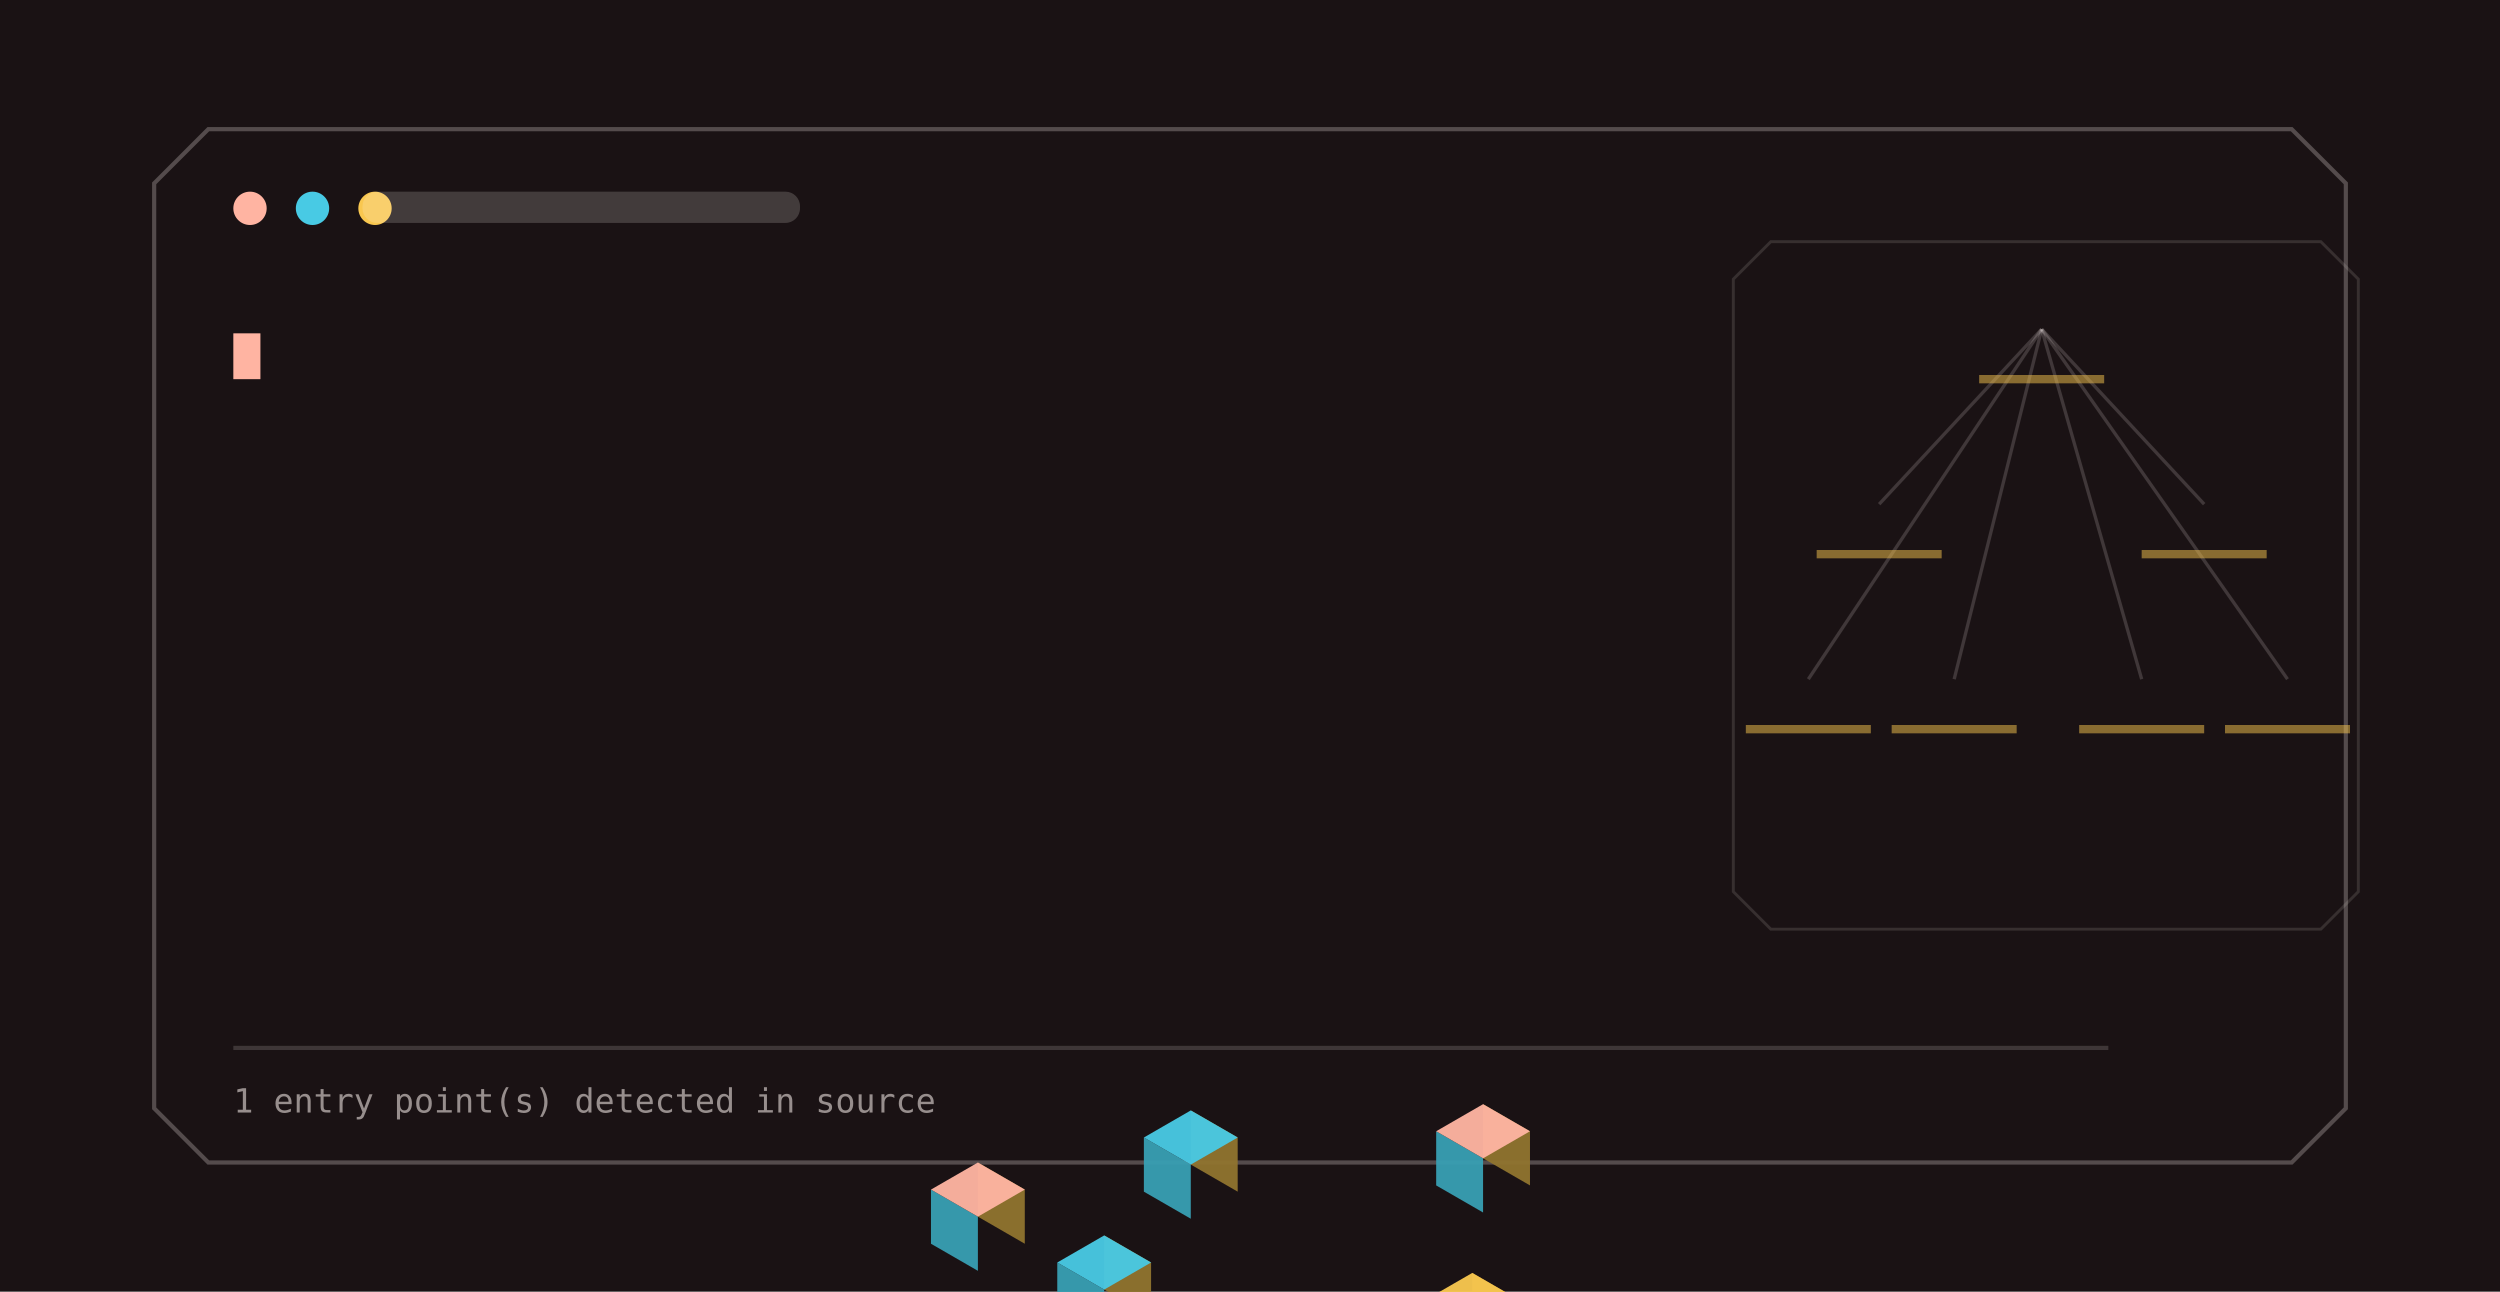
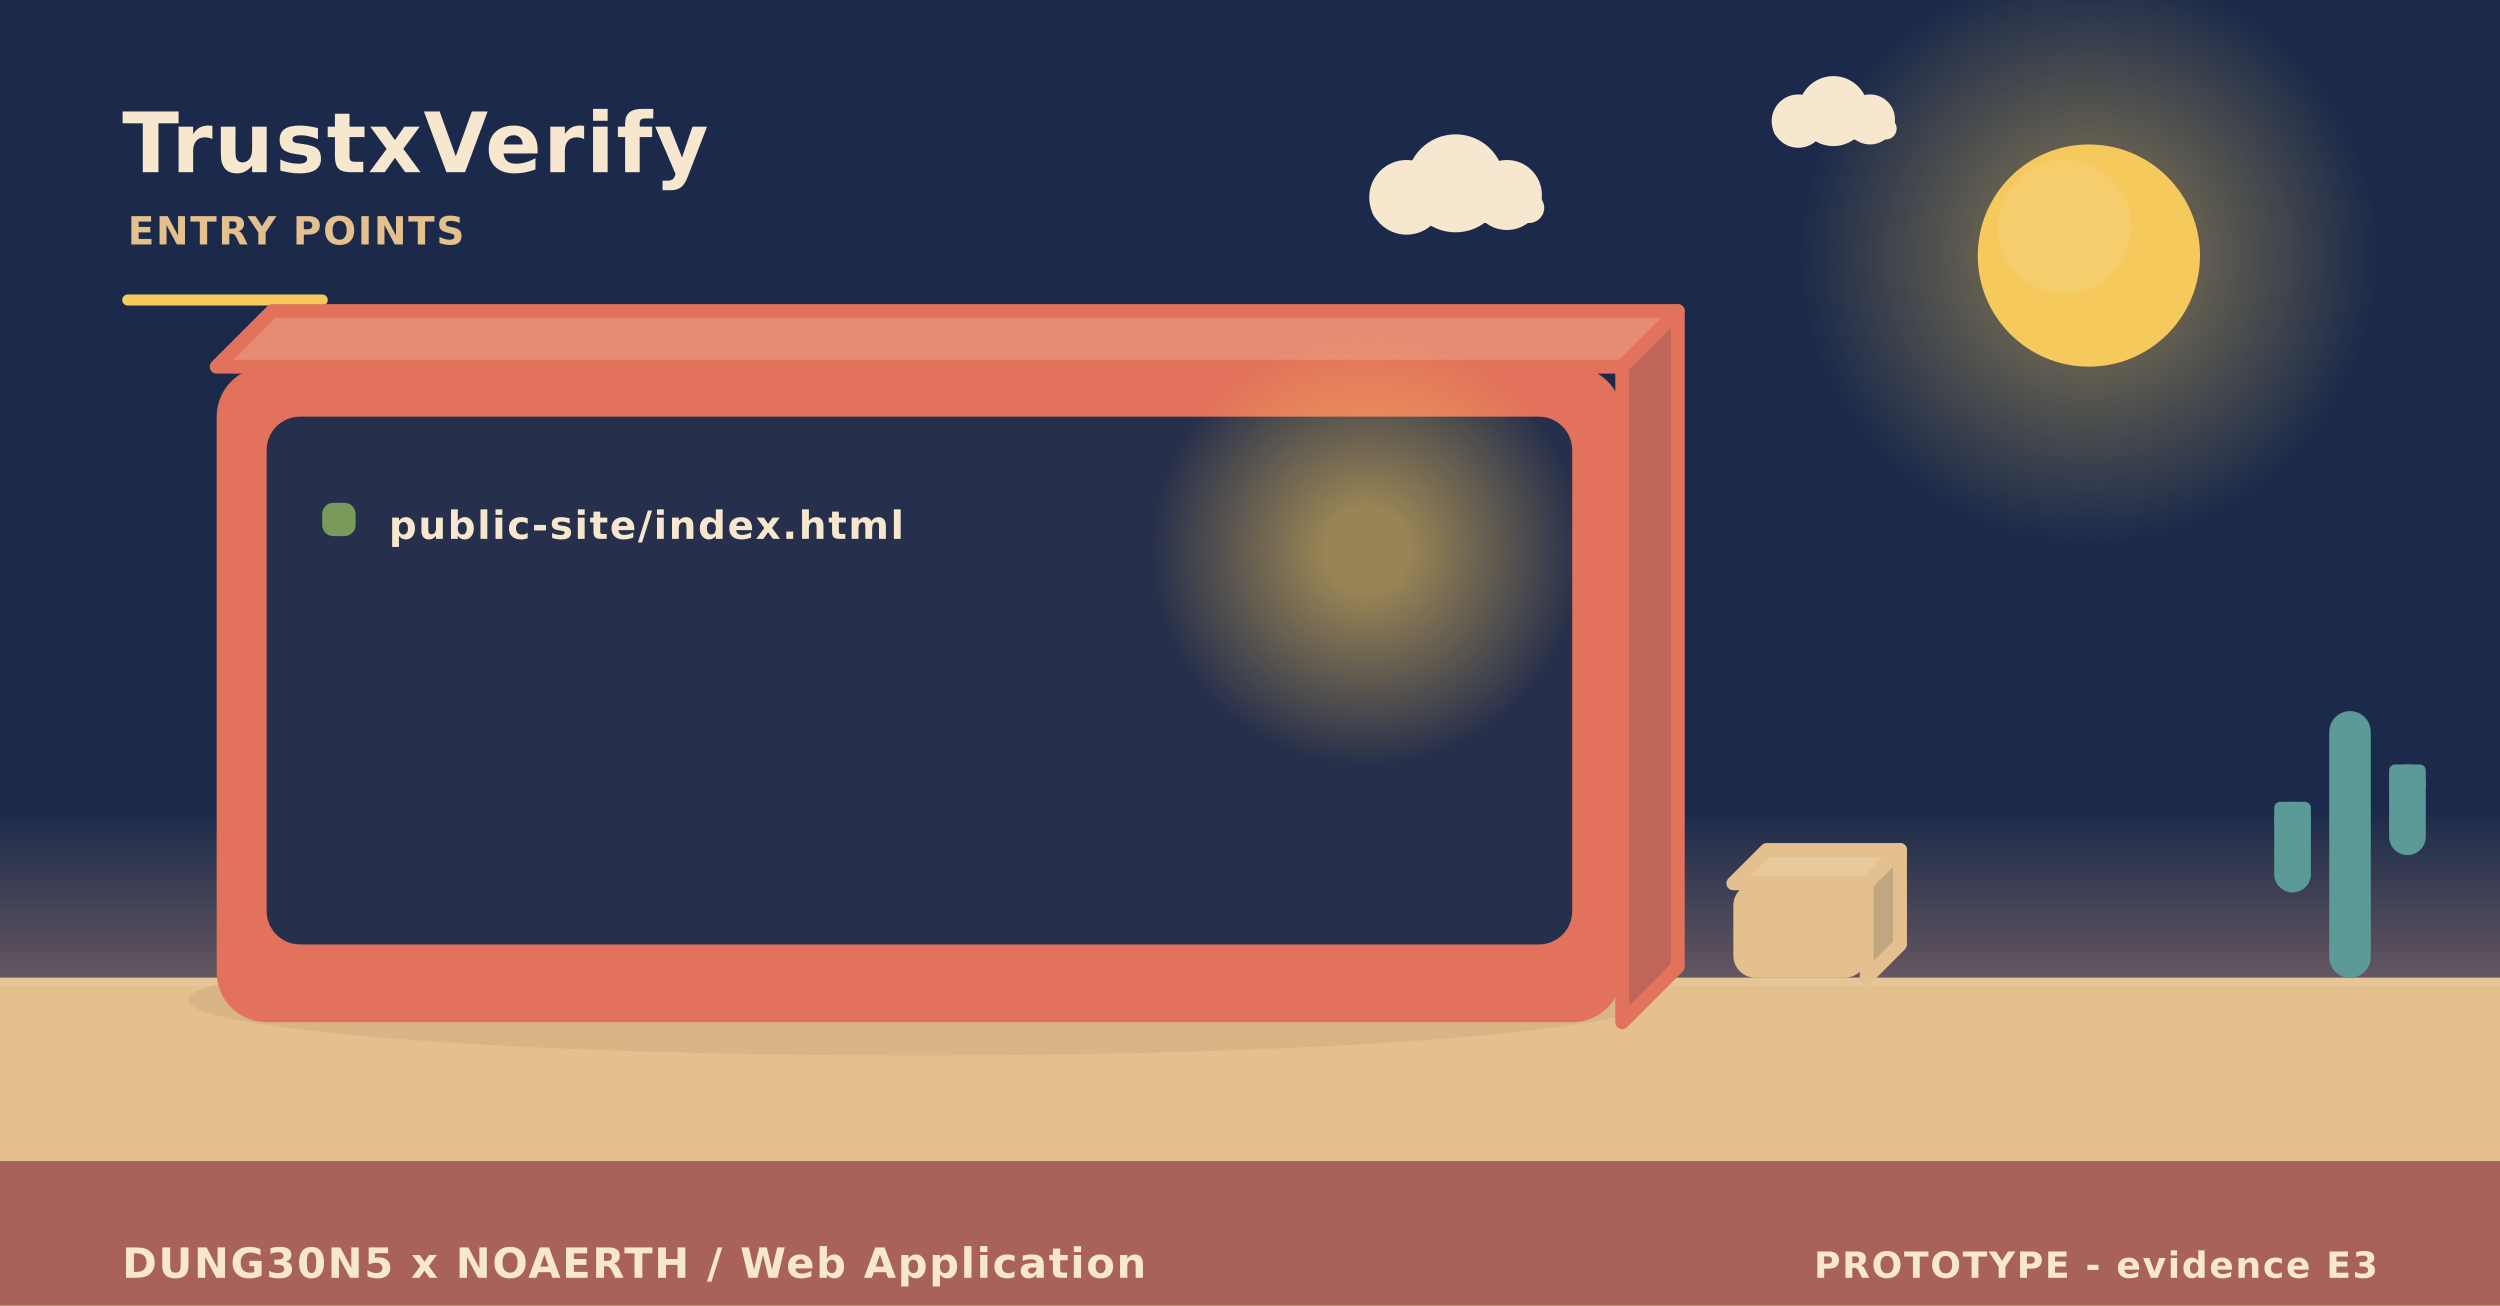
- <svg xmlns="http://www.w3.org/2000/svg" viewBox="0 0 1200 620" width="1200" height="620" role="img" aria-label="TrustxVerify command surface">
-   <rect width="1200" height="620" fill="#1a1214" />
-   <defs>
-     <linearGradient id="gt" x1="0" y1="0" x2="1" y2="1">
-       <stop offset="0%" stop-color="#ffb4a2" />
-       <stop offset="100%" stop-color="#48cae4" />
-     </linearGradient>
-   </defs>
-   <path d="M100.00,62.00 H1100.00 L1126.00,88.00 V532.00 L1100.00,558.00 H100.00 L74.00,532.00 V88.00 Z" fill="none" stroke="rgba(253,244,240,0.300)" stroke-width="2.00" opacity="0.85" />
-   <circle cx="120.00" cy="100.00" r="8.00" fill="#ffb4a2" opacity="1.00" />
-   <circle cx="150.00" cy="100.00" r="8.00" fill="#48cae4" opacity="1.00" />
-   <circle cx="180.00" cy="100.00" r="8.00" fill="#f9c74f" opacity="1.00" />
-   <rect x="174.00" y="92.00" width="210.00" height="15.00" rx="7.00" fill="rgba(253,244,240,0.180)" opacity="1.00" />
-   <text x="112" y="148" font-family="ui-monospace,SFMono-Regular,Menlo,monospace" font-size="21" fill="rgba(253,244,240,0.800)" opacity="0">public-site/index.html<animate attributeName="opacity" values="0;1;1;0" dur="1.5s" begin="0.0s" repeatCount="indefinite" />
-   </text>
-   <rect x="112" y="160" width="13" height="22" fill="#ffb4a2">
-     <animate attributeName="opacity" values="1;0;1" dur="1.05s" begin="0s" repeatCount="indefinite" />
-   </rect>
-   <path d="M850.00,116.00 H1114.00 L1132.00,134.00 V428.00 L1114.00,446.00 H850.00 L832.00,428.00 V134.00 Z" fill="none" stroke="rgba(253,244,240,0.180)" stroke-width="1.40" opacity="0.70" />
-   <line x1="980.00" y1="158.00" x2="902.00" y2="242.00" stroke="rgba(253,244,240,0.300)" stroke-width="1.60" opacity="0.55" />
-   <line x1="980.00" y1="158.00" x2="1058.00" y2="242.00" stroke="rgba(253,244,240,0.300)" stroke-width="1.60" opacity="0.55" />
-   <line x1="980.00" y1="158.00" x2="868.00" y2="326.00" stroke="rgba(253,244,240,0.300)" stroke-width="1.60" opacity="0.55" />
-   <line x1="980.00" y1="158.00" x2="938.00" y2="326.00" stroke="rgba(253,244,240,0.300)" stroke-width="1.60" opacity="0.55" />
-   <line x1="980.00" y1="158.00" x2="1028.00" y2="326.00" stroke="rgba(253,244,240,0.300)" stroke-width="1.60" opacity="0.55" />
-   <line x1="980.00" y1="158.00" x2="1098.00" y2="326.00" stroke="rgba(253,244,240,0.300)" stroke-width="1.60" opacity="0.55" />
-   <polygon points="711.87,556.00 734.39,569.00 734.39,543.00 711.87,530.00" fill="#90732e" opacity="0.95" />
-   <polygon points="689.36,569.00 711.87,582.00 711.87,556.00 689.36,543.00" fill="#389eb2" opacity="0.95" />
-   <polygon points="711.87,530.00 734.39,543.00 711.87,556.00 689.36,543.00" fill="#ffb4a2" opacity="0.95" />
+ <svg xmlns="http://www.w3.org/2000/svg" width="900" height="470" viewBox="0 0 900 470" role="img" aria-label="TrustxVerify - how it is operated">
+   <linearGradient id="skyt" x1="0" y1="0" x2="0" y2="1">
+     <stop offset="0" stop-color="#1b2a4a" />
+     <stop offset="0.62" stop-color="#1b2a4a" />
+     <stop offset="1" stop-color="#f3ad8a" />
+   </linearGradient>
+   <rect width="900" height="470" fill="url(#skyt)" />
+   <radialGradient id="sunt">
+     <stop offset="0.35" stop-color="#f5c95c" stop-opacity="0.34" />
+     <stop offset="1" stop-color="#f5c95c" stop-opacity="0" />
+   </radialGradient>
+   <circle cx="752" cy="92" r="104" fill="url(#sunt)" />
+   <circle cx="752" cy="92" r="40" fill="#f5c95c" />
+   <circle cx="743.2" cy="81.6" r="24" fill="#f5d27e" opacity="0.5" />
  <g>
-     <rect x="950.00" y="180.00" width="60.00" height="4.00" rx="0.00" fill="rgba(249,199,79,0.500)" opacity="1.00" />
-     <animate attributeName="opacity" values="0.25;1.0;0.25" dur="14.0s" begin="0.0s" repeatCount="indefinite" />
+     <circle cx="524" cy="66" r="17.64" fill="#f6e7ce" />
+     <circle cx="506.36" cy="71.04" r="13.44" fill="#f6e7ce" />
+     <circle cx="542.48" cy="70.2" r="12.6" fill="#f6e7ce" />
+     <rect x="493.76" y="69.36" width="62.16" height="10.92" rx="5.46" fill="#f6e7ce" />
+     <animateTransform attributeName="transform" type="translate" values="0 0;24 0;0 0" dur="36s" begin="0s" repeatCount="indefinite" />
  </g>
-   <polygon points="571.58,559.00 594.09,572.00 594.09,546.00 571.58,533.00" fill="#90732e" opacity="0.95" />
-   <polygon points="549.06,572.00 571.58,585.00 571.58,559.00 549.06,546.00" fill="#389eb2" opacity="0.95" />
-   <polygon points="571.58,533.00 594.09,546.00 571.58,559.00 549.06,546.00" fill="#48cae4" opacity="0.95" />
  <g>
-     <rect x="872.00" y="264.00" width="60.00" height="4.00" rx="0.00" fill="rgba(249,199,79,0.500)" opacity="1.00" />
-     <animate attributeName="opacity" values="0.25;1.0;0.25" dur="14.0s" begin="0.4s" repeatCount="indefinite" />
+     <circle cx="660" cy="40" r="12.6" fill="#f6e7ce" />
+     <circle cx="647.4" cy="43.6" r="9.6" fill="#f6e7ce" />
+     <circle cx="673.2" cy="43" r="9" fill="#f6e7ce" />
+     <rect x="638.4" y="42.4" width="44.4" height="7.8" rx="3.9" fill="#f6e7ce" />
+     <animateTransform attributeName="transform" type="translate" values="0 0;-18 0;0 0" dur="46s" begin="3s" repeatCount="indefinite" />
  </g>
-   <polygon points="706.68,637.00 729.19,650.00 729.19,624.00 706.68,611.00" fill="#90732e" opacity="0.95" />
-   <polygon points="684.16,650.00 706.68,663.00 706.68,637.00 684.16,624.00" fill="#389eb2" opacity="0.95" />
-   <polygon points="706.68,611.00 729.19,624.00 706.68,637.00 684.16,624.00" fill="#f9c74f" opacity="0.95" />
+   <rect x="0" y="352" width="900" height="118" fill="#e3c08d" />
+   <rect x="0" y="352" width="900" height="3" fill="#e6c596" />
+   <text x="44" y="62" font-family="Verdana,DejaVu Sans,sans-serif" font-size="30" font-weight="700" letter-spacing="0.6" fill="#f6e7ce" text-anchor="start">TrustxVerify</text>
+   <text x="46" y="88" font-family="Verdana,DejaVu Sans,sans-serif" font-size="14" font-weight="700" letter-spacing="0.6" fill="#e3c08d" text-anchor="start">ENTRY POINTS</text>
+   <rect x="44" y="106" width="74" height="4" rx="2" fill="#f5c95c" />
+   <ellipse cx="331" cy="360" rx="263.2" ry="20" fill="rgba(138,90,68,0.11)" />
+   <path d="M78,132 L584,132 L604,112 L98,112 Z" fill="#e68c74" stroke="#e2725b" stroke-width="5" stroke-linejoin="round" />
+   <path d="M584,132 L604,112 L604,348 L584,368 Z" fill="#c06658" stroke="#e2725b" stroke-width="5" stroke-linejoin="round" />
+   <rect x="78" y="132" width="506" height="236" rx="18" fill="#e2725b" />
+   <rect x="96" y="150" width="470" height="190" rx="12" fill="#1b2a4a" opacity="0.94" />
+   <radialGradient id="lamp89160">
+     <stop offset="0.2" stop-color="#f5c95c" stop-opacity="0.55" />
+     <stop offset="1" stop-color="#f5c95c" stop-opacity="0" />
+   </radialGradient>
+   <circle cx="492" cy="198" r="78" fill="url(#lamp89160)" />
+   <rect x="116" y="181" width="12" height="12" rx="4" fill="#7a9a5c" />
  <g>
-     <rect x="1028.00" y="264.00" width="60.00" height="4.00" rx="0.00" fill="rgba(249,199,79,0.500)" opacity="1.00" />
-     <animate attributeName="opacity" values="0.25;1.0;0.25" dur="14.0s" begin="0.8s" repeatCount="indefinite" />
+     <text x="140" y="194" font-family="Verdana,DejaVu Sans,sans-serif" font-size="14" font-weight="700" letter-spacing="0.6" fill="#f6e7ce" text-anchor="start">public-site/index.html</text>
+     <animateTransform attributeName="transform" type="translate" values="0 10;0 0" dur="0.7s" begin="0.4s" fill="freeze" />
  </g>
-   <polygon points="469.39,584.00 491.90,597.00 491.90,571.00 469.39,558.00" fill="#90732e" opacity="0.95" />
-   <polygon points="446.87,597.00 469.39,610.00 469.39,584.00 446.87,571.00" fill="#389eb2" opacity="0.95" />
-   <polygon points="469.39,558.00 491.90,571.00 469.39,584.00 446.87,571.00" fill="#ffb4a2" opacity="0.95" />
-   <g>
-     <rect x="838.00" y="348.00" width="60.00" height="4.00" rx="0.00" fill="rgba(249,199,79,0.500)" opacity="1.00" />
-     <animate attributeName="opacity" values="0.25;1.0;0.25" dur="14.0s" begin="1.2s" repeatCount="indefinite" />
-   </g>
-   <polygon points="530.01,619.00 552.52,632.00 552.52,606.00 530.01,593.00" fill="#90732e" opacity="0.95" />
-   <polygon points="507.49,632.00 530.01,645.00 530.01,619.00 507.49,606.00" fill="#389eb2" opacity="0.95" />
-   <polygon points="530.01,593.00 552.52,606.00 530.01,619.00 507.49,606.00" fill="#48cae4" opacity="0.95" />
-   <g>
-     <rect x="908.00" y="348.00" width="60.00" height="4.00" rx="0.00" fill="rgba(249,199,79,0.500)" opacity="1.00" />
-     <animate attributeName="opacity" values="0.25;1.0;0.25" dur="14.0s" begin="1.6s" repeatCount="indefinite" />
-   </g>
-   <polygon points="607.95,664.00 630.47,677.00 630.47,651.00 607.95,638.00" fill="#90732e" opacity="0.95" />
-   <polygon points="585.43,677.00 607.95,690.00 607.95,664.00 585.43,651.00" fill="#389eb2" opacity="0.95" />
-   <polygon points="607.95,638.00 630.47,651.00 607.95,664.00 585.43,651.00" fill="#f9c74f" opacity="0.95" />
-   <g>
-     <rect x="998.00" y="348.00" width="60.00" height="4.00" rx="0.00" fill="rgba(249,199,79,0.500)" opacity="1.00" />
-     <animate attributeName="opacity" values="0.25;1.0;0.25" dur="14.0s" begin="2.0s" repeatCount="indefinite" />
-   </g>
-   <polygon points="668.57,699.00 691.09,712.00 691.09,686.00 668.57,673.00" fill="#90732e" opacity="0.95" />
-   <polygon points="646.05,712.00 668.57,725.00 668.57,699.00 646.05,686.00" fill="#389eb2" opacity="0.95" />
-   <polygon points="668.57,673.00 691.09,686.00 668.57,699.00 646.05,686.00" fill="#ffb4a2" opacity="0.95" />
-   <g>
-     <rect x="1068.00" y="348.00" width="60.00" height="4.00" rx="0.00" fill="rgba(249,199,79,0.500)" opacity="1.00" />
-     <animate attributeName="opacity" values="0.25;1.0;0.25" dur="14.0s" begin="2.4s" repeatCount="indefinite" />
-   </g>
-   <rect x="112.00" y="502.00" width="900.00" height="2.00" rx="0.00" fill="rgba(253,244,240,0.160)" opacity="1.00" />
-   <text x="112" y="534" font-family="ui-monospace,Menlo,monospace" font-size="16" fill="rgba(253,244,240,0.550)">1 entry point(s) detected in source</text>
+   <path d="M624,318 L672,318 L684,306 L636,306 Z" fill="#e7c99b" stroke="#e3c08d" stroke-width="5" stroke-linejoin="round" />
+   <path d="M672,318 L684,306 L684,340 L672,352 Z" fill="#c1a682" stroke="#e3c08d" stroke-width="5" stroke-linejoin="round" />
+   <rect x="624" y="318" width="48" height="34" rx="8" fill="#e3c08d" />
+   <rect x="838.52" y="256" width="14.96" height="96" rx="7.48" fill="#5b9a97" />
+   <rect x="818.72" y="288.64" width="13.2" height="32.64" rx="6.6" fill="#5b9a97" />
+   <rect x="818.72" y="288.64" width="13.2" height="9.6" rx="2.2" fill="#5b9a97" />
+   <rect x="860.08" y="275.2" width="13.2" height="32.64" rx="6.6" fill="#5b9a97" />
+   <rect x="860.08" y="275.2" width="13.2" height="9.6" rx="2.2" fill="#5b9a97" />
+   <rect x="0" y="418" width="900" height="52" rx="0" fill="#a65c56" opacity="0.94" />
+   <text x="44" y="460" font-family="Verdana,DejaVu Sans,sans-serif" font-size="15" font-weight="700" letter-spacing="0.6" fill="#f6e7ce" text-anchor="start">DUNG30N5 x NOAERTH  /  Web Application</text>
+   <text x="856" y="460" font-family="Verdana,DejaVu Sans,sans-serif" font-size="13" font-weight="700" letter-spacing="0.6" fill="#f6e7ce" text-anchor="end">PROTOTYPE  -  evidence E3</text>
</svg>
